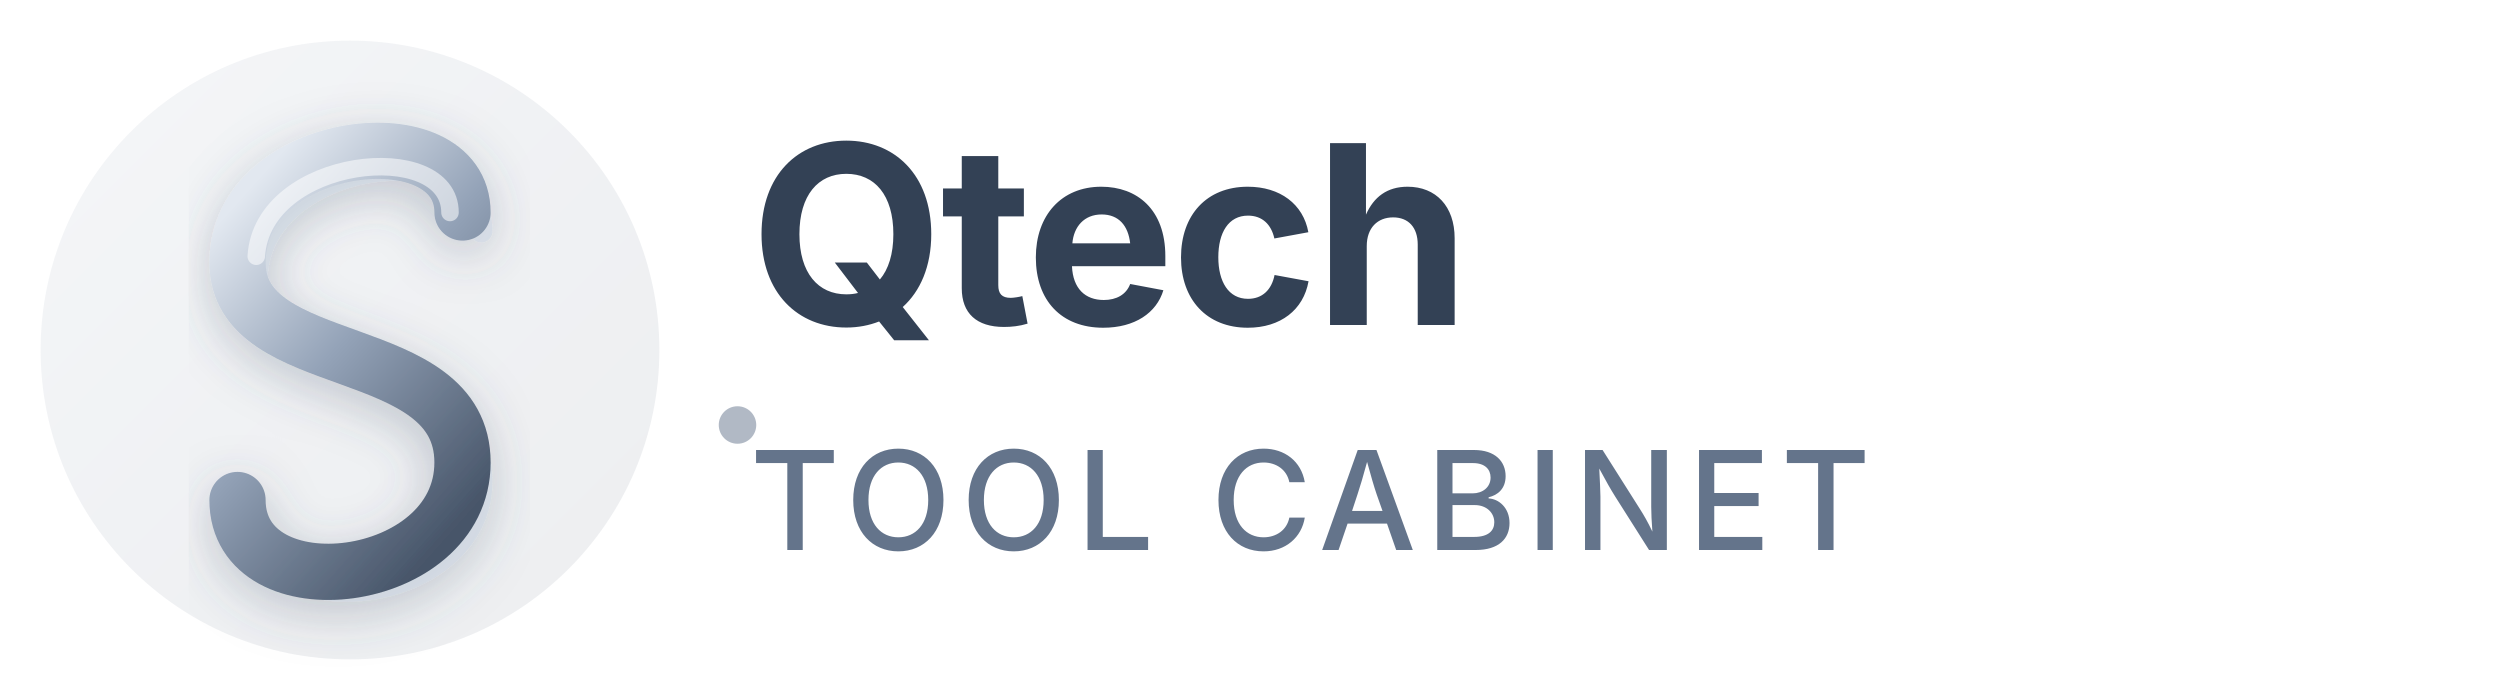
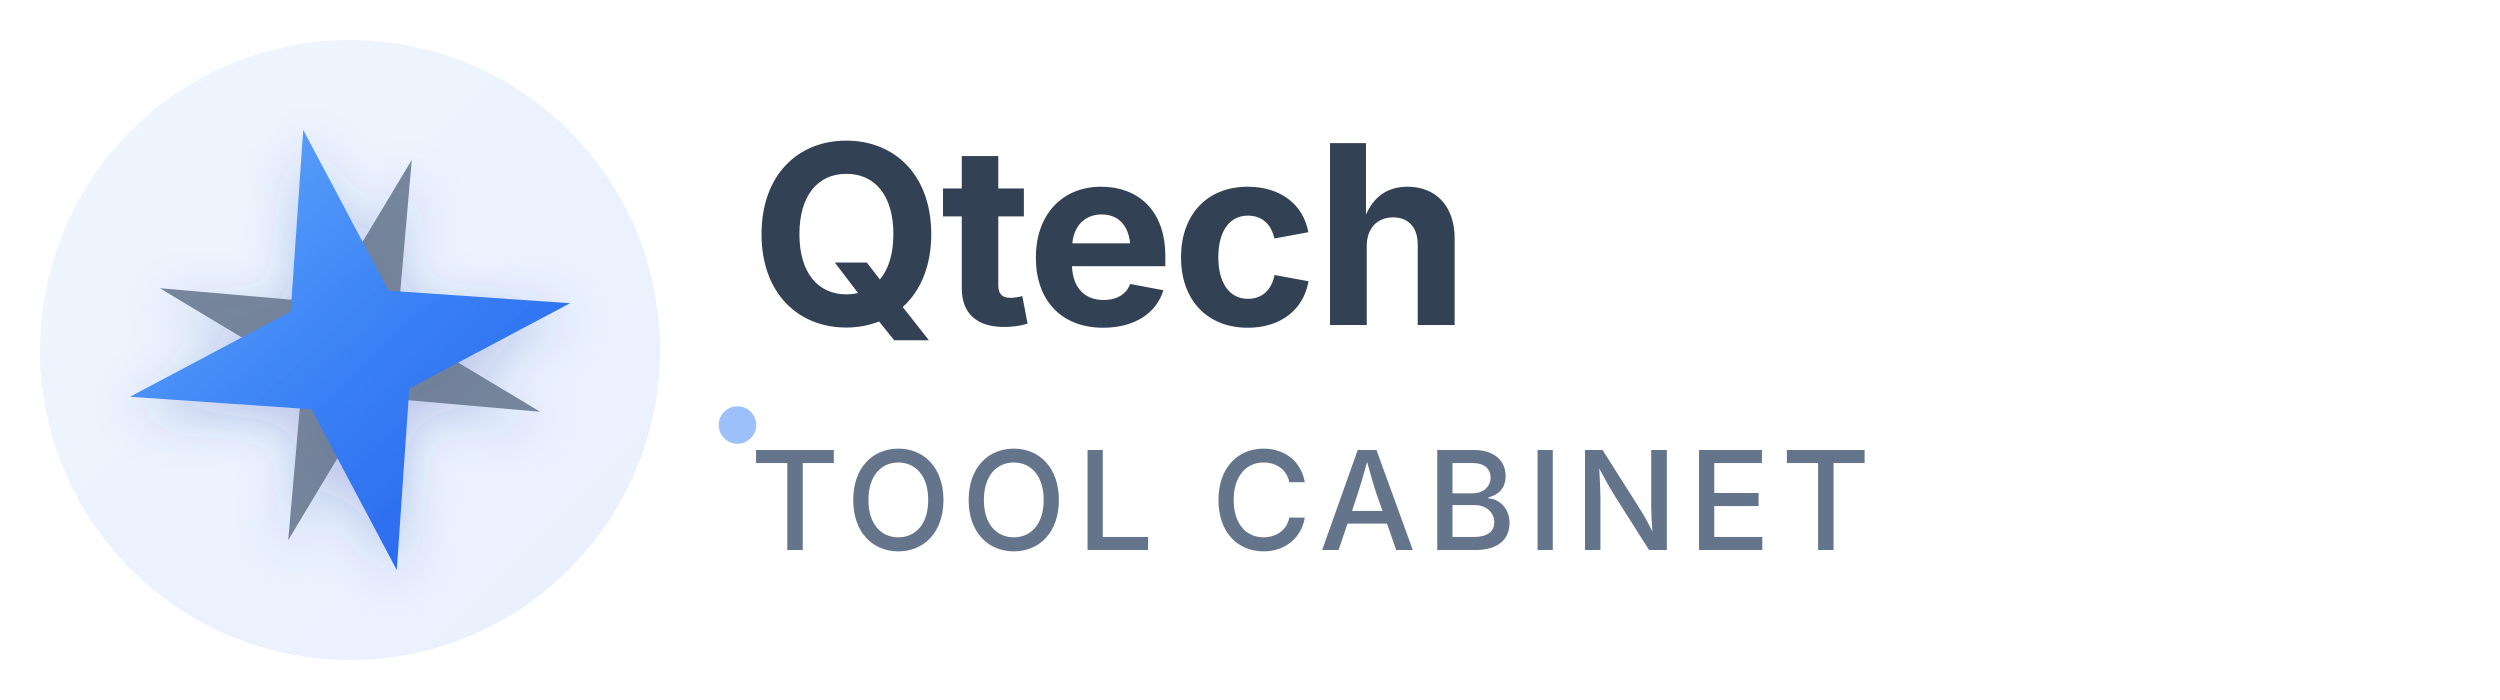
<svg xmlns="http://www.w3.org/2000/svg" viewBox="0 0 200 56" fill="none">
  <defs>
    <linearGradient id="logoGrad" x1="0%" y1="0%" x2="100%" y2="100%">
-       <stop offset="0%" stop-color="#94A3B8" />
-       <stop offset="50%" stop-color="#64748B" />
-       <stop offset="100%" stop-color="#475569" />
+       <stop offset="0%" stop-color="#60a5fa" />
+       <stop offset="50%" stop-color="#3b82f6" />
+       <stop offset="100%" stop-color="#2563eb" />
    </linearGradient>
-     <linearGradient id="swirlGrad" x1="20%" y1="0%" x2="80%" y2="100%">
-       <stop offset="0%" stop-color="#E2E8F0" />
-       <stop offset="45%" stop-color="#94A3B8" />
-       <stop offset="100%" stop-color="#475569" />
+     <linearGradient id="starGrad" x1="20%" y1="0%" x2="80%" y2="100%">
+       <stop offset="0%" stop-color="#60a5fa" />
+       <stop offset="50%" stop-color="#3b82f6" />
+       <stop offset="100%" stop-color="#2563eb" />
    </linearGradient>
    <filter id="softShadow" x="-20%" y="-20%" width="140%" height="140%">
-       <feDropShadow dx="0" dy="1" stdDeviation="2" flood-color="#475569" flood-opacity="0.28" />
+       <feDropShadow dx="0" dy="1" stdDeviation="2" flood-color="#1e40af" flood-opacity="0.25" />
    </filter>
  </defs>
-   <circle cx="28" cy="28" r="24" fill="url(#logoGrad)" opacity="0.10" stroke="url(#logoGrad)" stroke-width="1.5" />
+   <circle cx="28" cy="28" r="24" fill="url(#logoGrad)" opacity="0.10" stroke="url(#logoGrad)" stroke-width="1.6" />
  <g filter="url(#softShadow)">
-     <path d="M37 17              C37 9, 19 11, 19 21              C19 30, 37 27, 37 37              C37 47, 19 49, 19 40" fill="none" stroke="#CBD5E1" stroke-width="1.8" stroke-linecap="round" opacity="0.55" transform="translate(1.5 1.5)" />
-     <path d="M37 17              C37 9, 19 11, 19 21              C19 30, 37 27, 37 37              C37 47, 19 49, 19 40" fill="none" stroke="url(#swirlGrad)" stroke-width="4.5" stroke-linecap="round" />
-     <path d="M36 17              C36 11, 21 12.5, 20.5 20.5" fill="none" stroke="rgba(255,255,255,0.55)" stroke-width="1.4" stroke-linecap="round" />
+     <path d="M28 12 L31 25 L44 28 L31 31 L28 44 L25 31 L12 28 L25 25 Z" fill="#64748B" opacity="0.85" transform="rotate(18 28 28)" />
+     <path d="M28 10 L32 24 L46 28 L32 32 L28 46 L24 32 L10 28 L24 24 Z" fill="url(#starGrad)" transform="rotate(-12 28 28)" />
  </g>
  <text x="60" y="26" font-family="'Inter', 'SF Pro Display', -apple-system, BlinkMacSystemFont, sans-serif" font-size="20" font-weight="700" fill="#334155" letter-spacing="-0.3">
    Qtech
  </text>
  <text x="60" y="44" font-family="'Inter', 'SF Pro Display', -apple-system, BlinkMacSystemFont, sans-serif" font-size="11" font-weight="500" fill="#64748b" letter-spacing="0.8">
    TOOL CABINET
  </text>
-   <circle cx="59" cy="34" r="1.5" fill="#64748B" opacity="0.5" />
+   <circle cx="59" cy="34" r="1.5" fill="#3b82f6" opacity="0.5" />
</svg>
